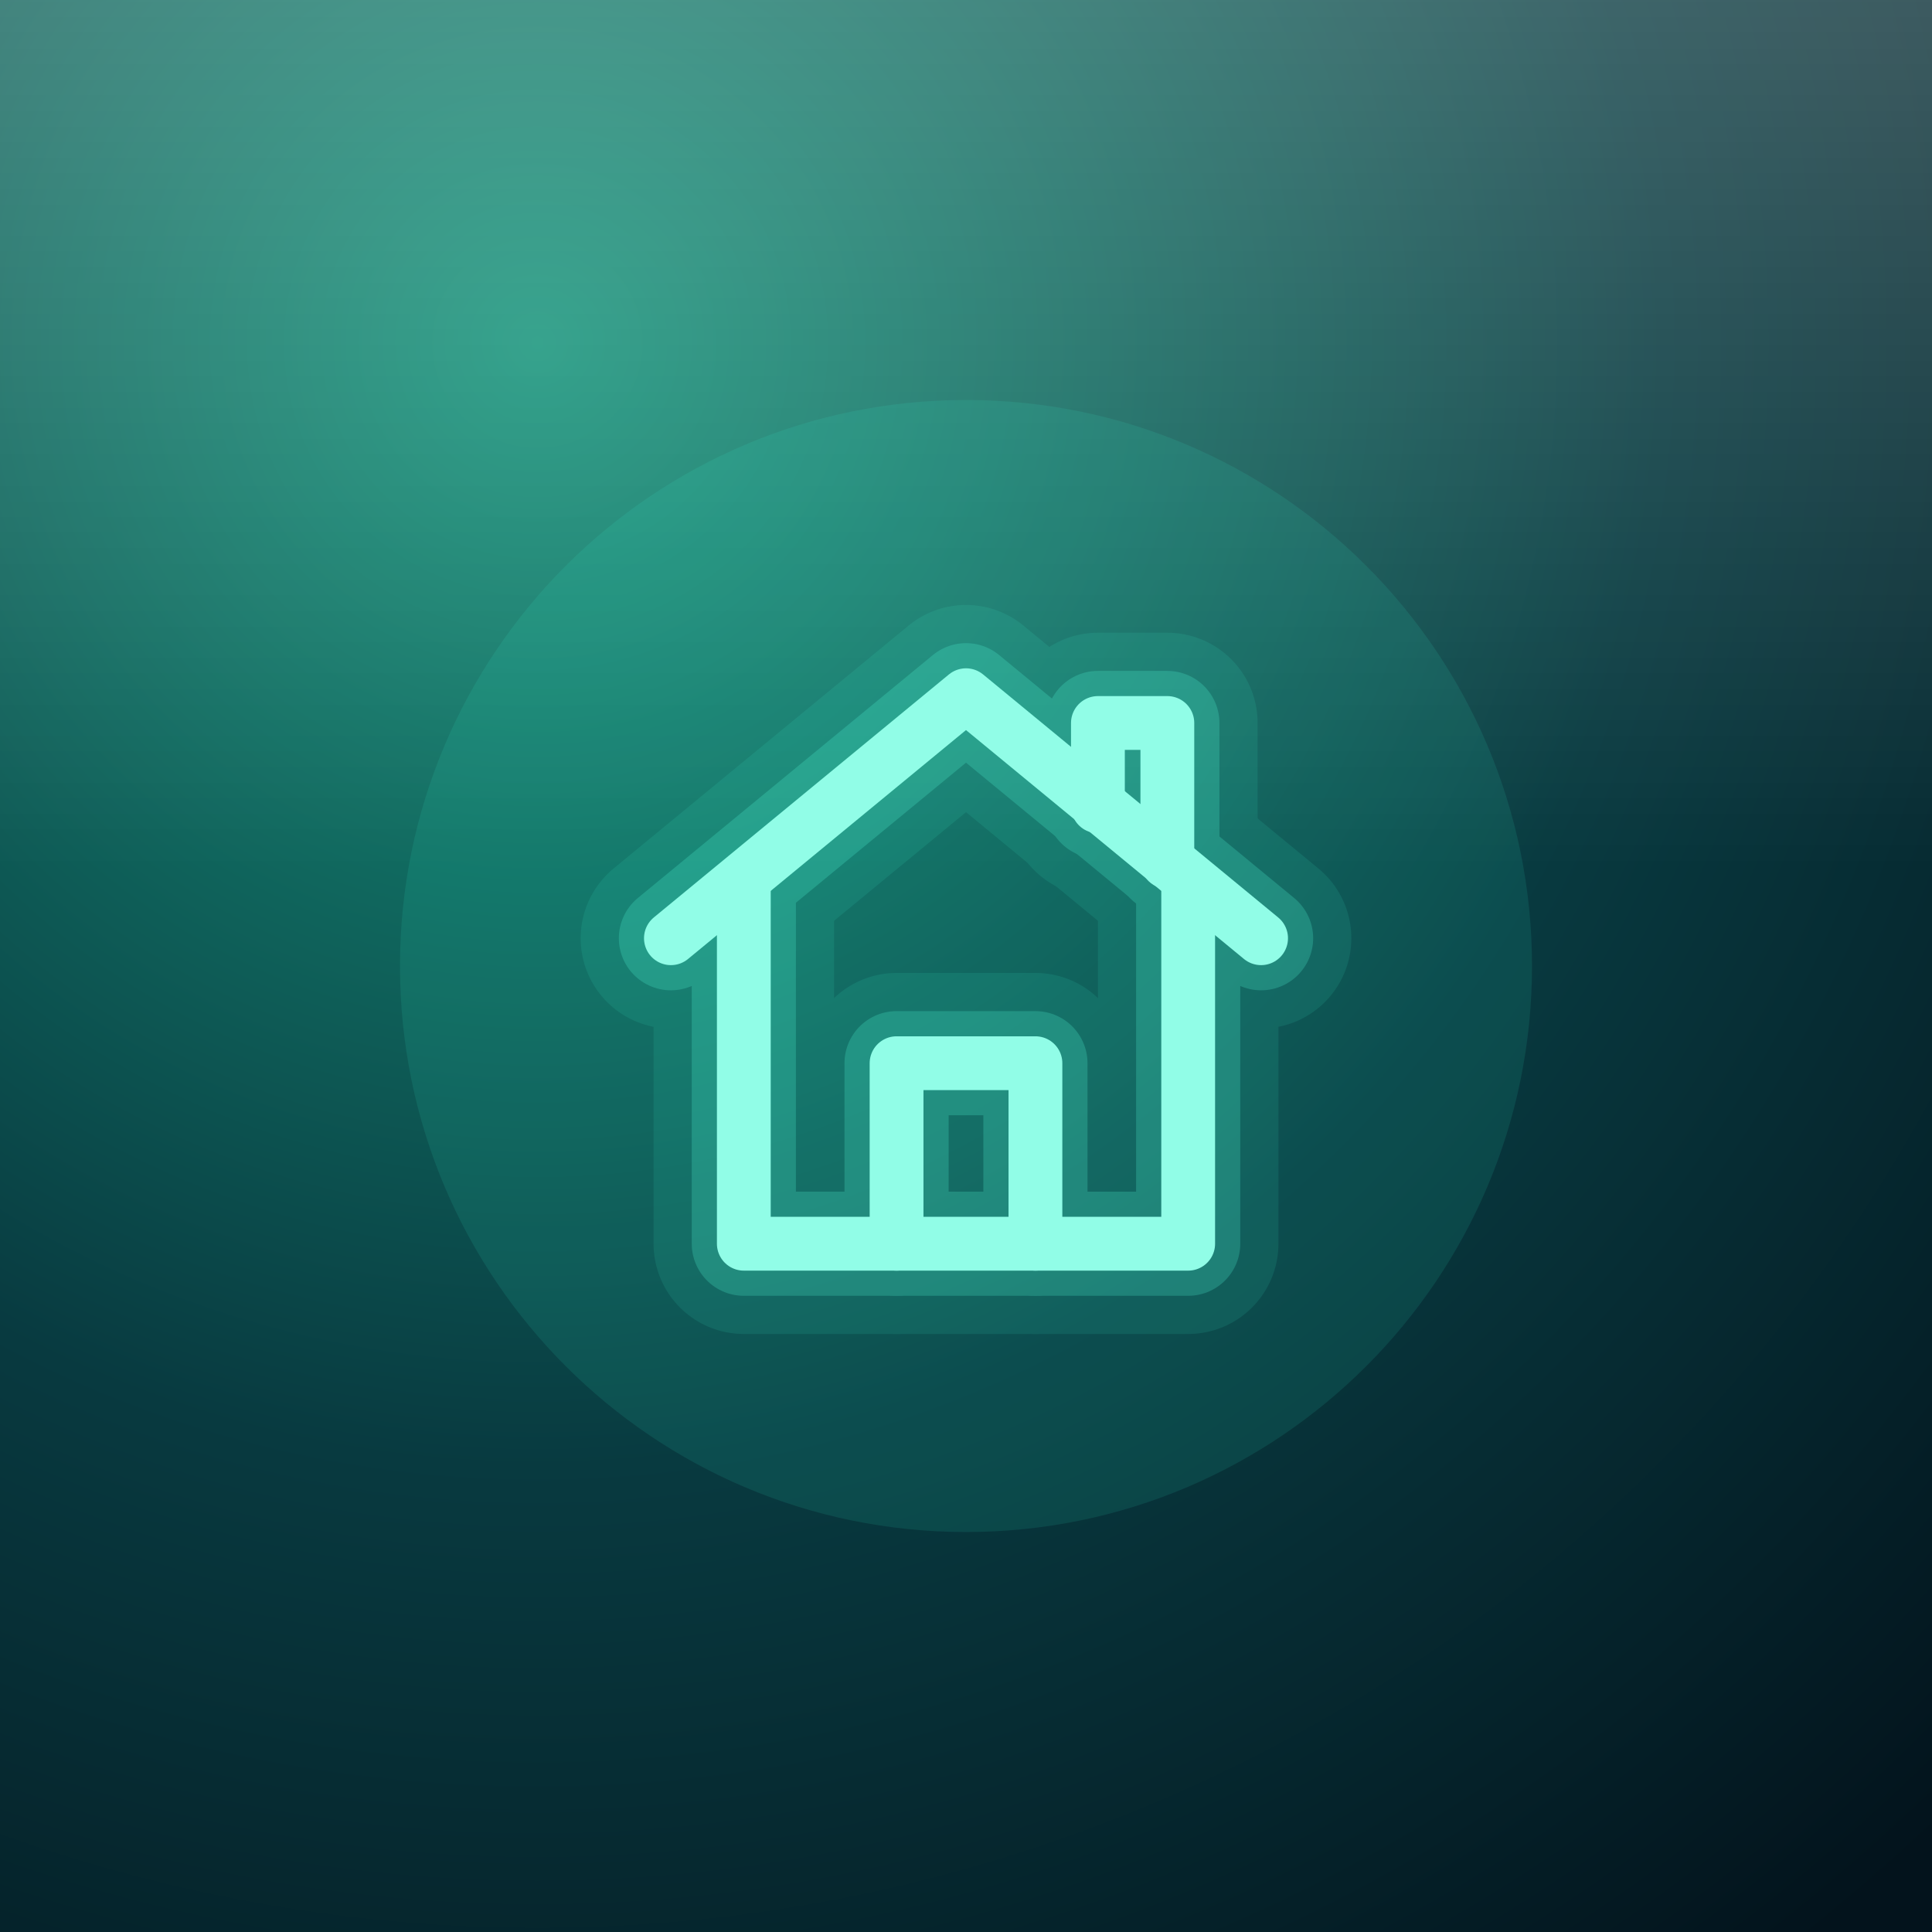
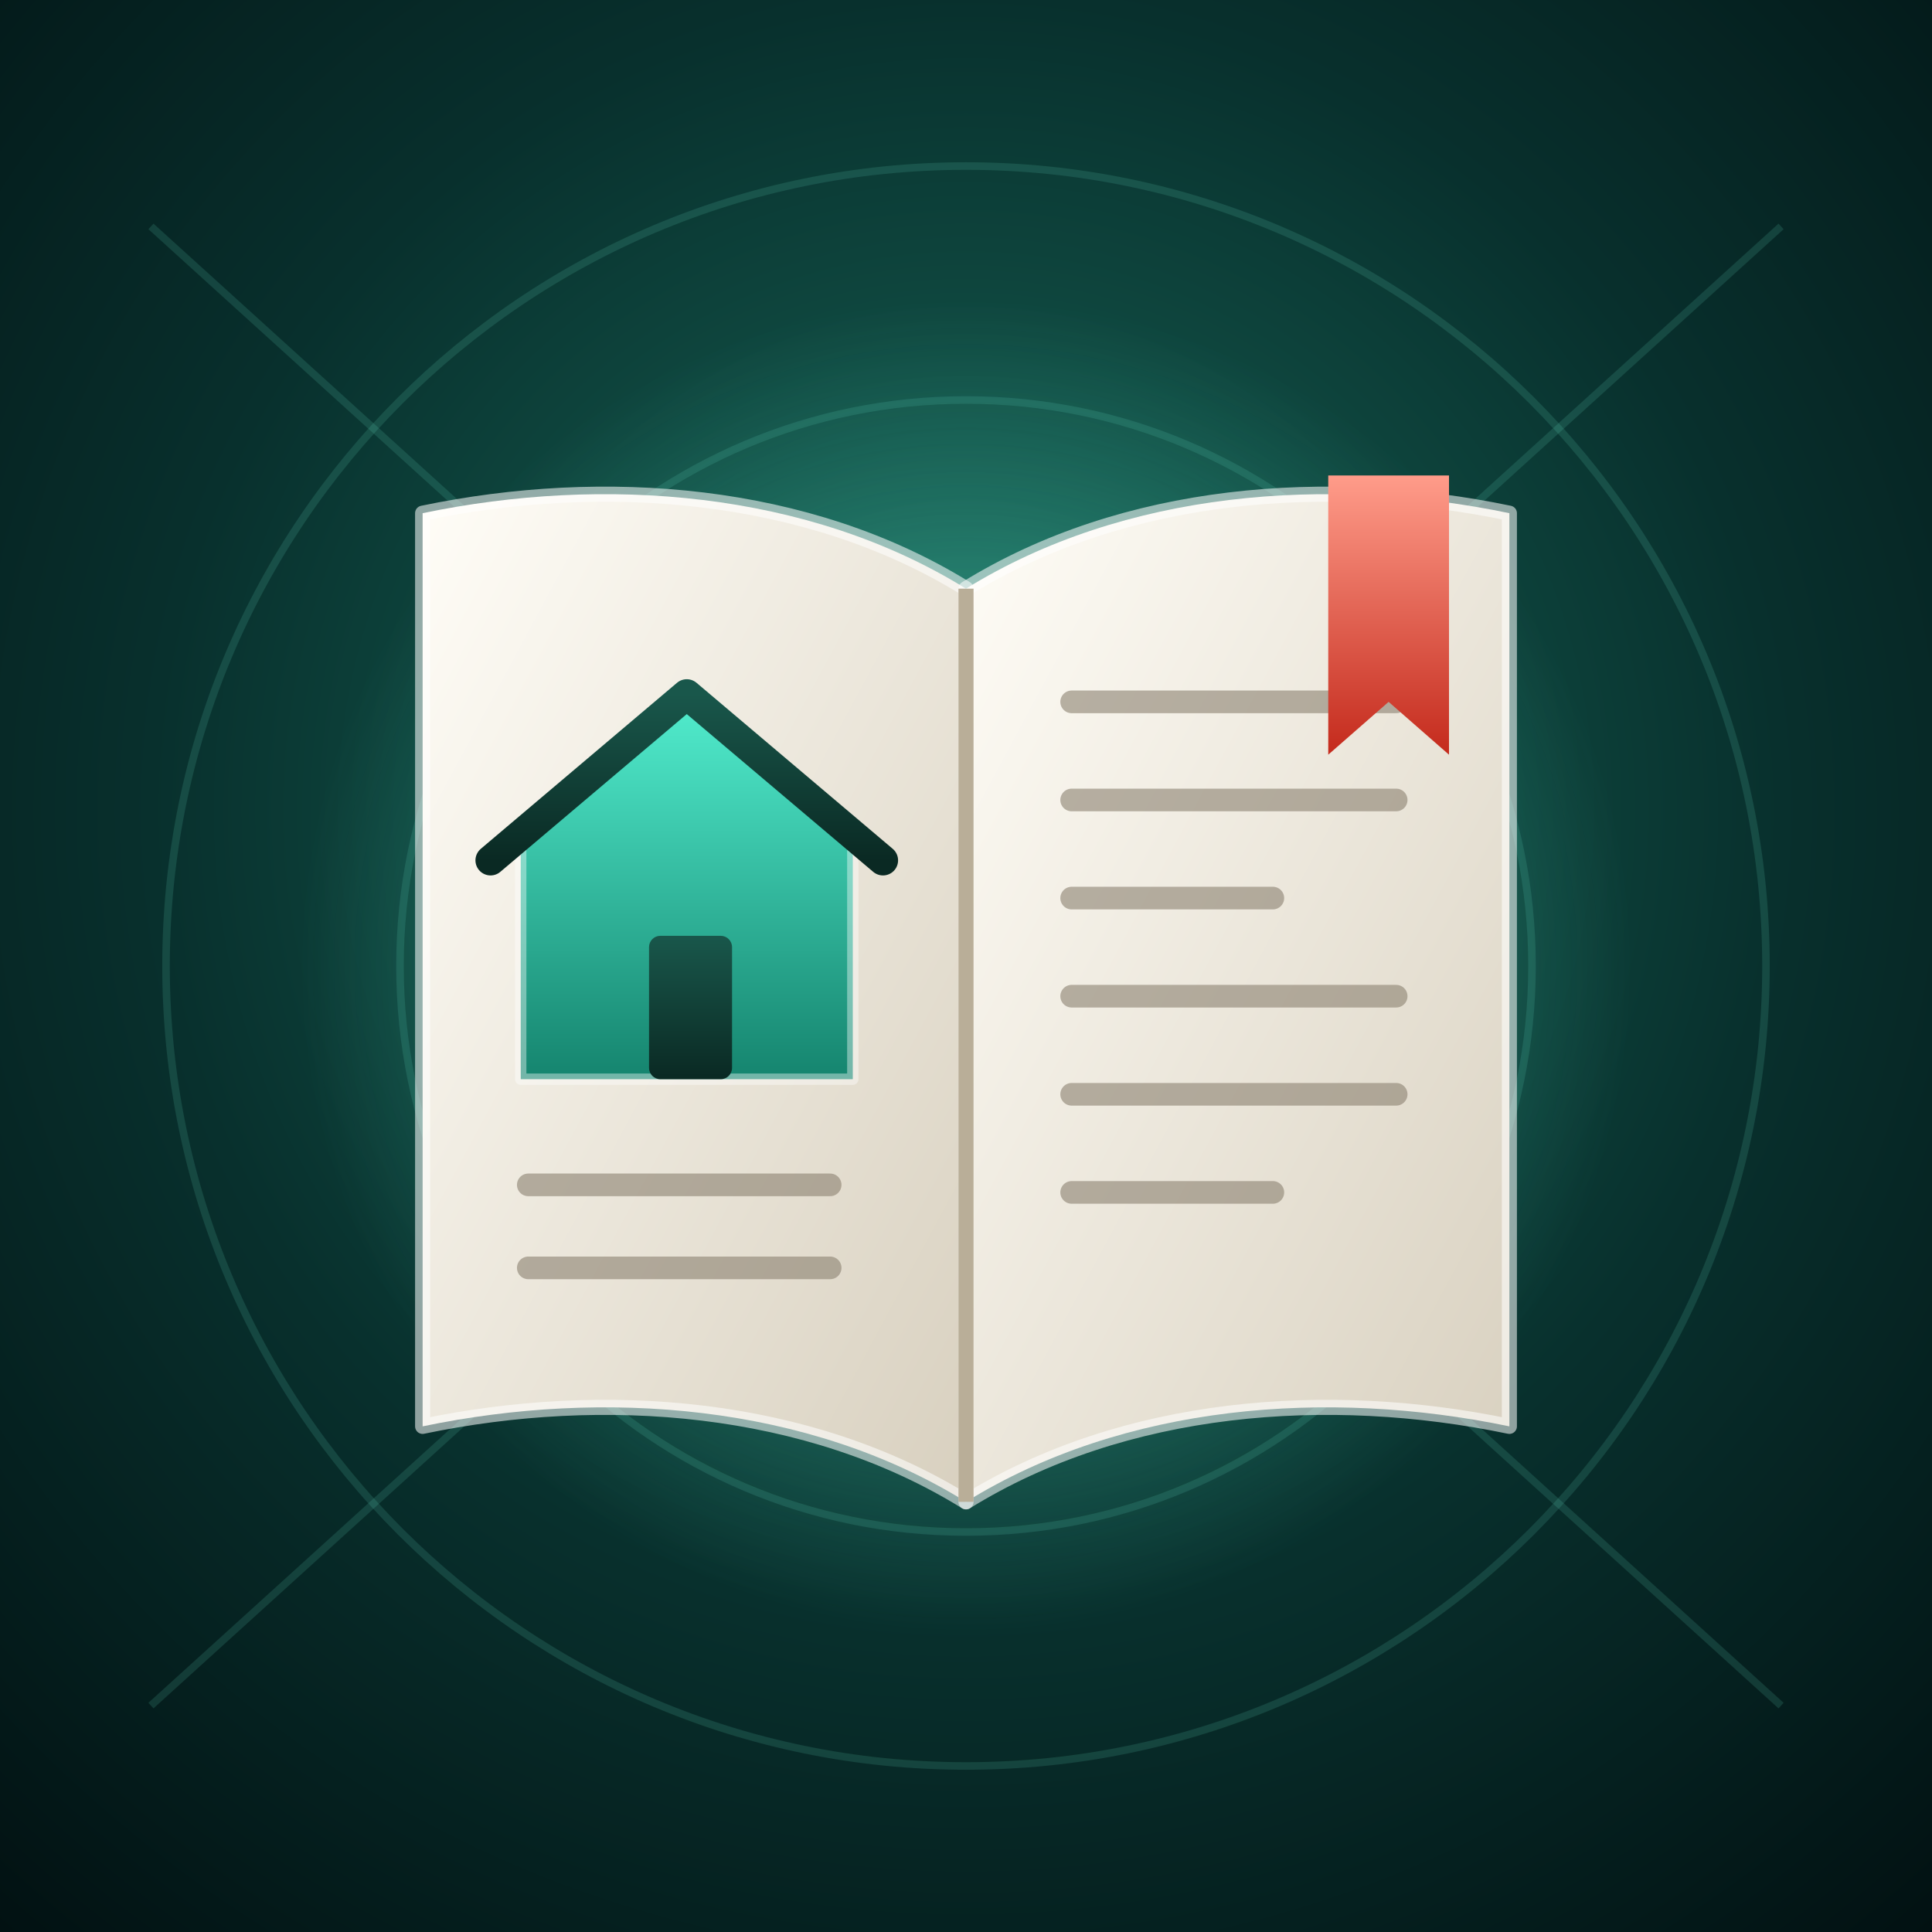
<svg xmlns="http://www.w3.org/2000/svg" viewBox="0 0 512 512">
  <defs>
-     <radialGradient id="b" cx="28%" cy="18%" r="105%">
-       <stop offset="0" stop-color="hsl(168 72% 34%)" />
-       <stop offset=".55" stop-color="hsl(186 78% 14%)" />
-       <stop offset="1" stop-color="hsl(200 80% 6%)" />
+     <radialGradient id="bg" cx="50%" cy="42%" r="76%">
+       <stop offset="0" stop-color="hsl(168 62% 26%)" />
+       <stop offset=".55" stop-color="hsl(176 70% 11%)" />
+       <stop offset="1" stop-color="hsl(184 80% 4%)" />
    </radialGradient>
-     <linearGradient id="s" x1="0" y1="0" x2="0" y2="1">
-       <stop offset="0" stop-color="#fff" stop-opacity=".22" />
-       <stop offset=".45" stop-color="#fff" stop-opacity="0" />
+     <radialGradient id="halo" cx="50%" cy="50%" r="50%">
+       <stop offset="0" stop-color="hsl(168 95% 68%)" stop-opacity=".5" />
+       <stop offset="1" stop-color="hsl(168 95% 68%)" stop-opacity="0" />
+     </radialGradient>
+     <linearGradient id="L" x1="0" y1="0" x2="1" y2="1">
+       <stop offset="0" stop-color="hsl(168 95% 86%)" />
+       <stop offset="1" stop-color="hsl(168 70% 46%)" />
    </linearGradient>
-     <clipPath id="c">
-       <rect width="512" height="512" />
-     </clipPath>
+     <linearGradient id="M" x1="0" y1="0" x2="0" y2="1">
+       <stop offset="0" stop-color="hsl(168 80% 62%)" />
+       <stop offset="1" stop-color="hsl(168 72% 30%)" />
+     </linearGradient>
+     <linearGradient id="D" x1="0" y1="0" x2="0" y2="1">
+       <stop offset="0" stop-color="hsl(168 55% 22%)" />
+       <stop offset="1" stop-color="hsl(168 60% 10%)" />
+     </linearGradient>
+     <linearGradient id="P" x1="0" y1="0" x2="1" y2="1">
+       <stop offset="0" stop-color="#fffdf7" />
+       <stop offset="1" stop-color="#d8d0bf" />
+     </linearGradient>
+     <linearGradient id="G" x1="0" y1="0" x2="0" y2="1">
+       <stop offset="0" stop-color="#ffe7a6" />
+       <stop offset="1" stop-color="#d9861c" />
+     </linearGradient>
+     <linearGradient id="R" x1="0" y1="0" x2="0" y2="1">
+       <stop offset="0" stop-color="#ff9c8a" />
+       <stop offset="1" stop-color="#c42a1c" />
+     </linearGradient>
+     <linearGradient id="S" x1="0" y1="0" x2="0" y2="1">
+       <stop offset="0" stop-color="#fff" stop-opacity=".35" />
+       <stop offset=".5" stop-color="#fff" stop-opacity="0" />
+     </linearGradient>
+     <linearGradient id="navy" x1="0" y1="0" x2="1" y2="1">
+       <stop offset="0" stop-color="#2c4274" />
+       <stop offset="1" stop-color="#101a36" />
+     </linearGradient>
  </defs>
-   <g clip-path="url(#c)">
-     <rect width="512" height="512" fill="url(#b)" />
-     <rect width="512" height="512" fill="url(#s)" />
-     <circle cx="256" cy="256" r="150" fill="hsl(168 95% 60%)" opacity=".10" />
+   <rect width="512" height="512" fill="url(#bg)" />
+   <g fill="none" stroke="hsl(168 90% 72%)" stroke-opacity=".13" stroke-width="2">
+     <circle cx="256" cy="256" r="150" />
+     <circle cx="256" cy="256" r="212" />
+     <path d="M256 256L40 60M256 256L472 60M256 256L40 452M256 256L472 452" />
  </g>
-   <g transform="translate(256 256) scale(9.2) translate(-12 -12)" fill="none" stroke-linecap="round" stroke-linejoin="round" color="hsl(168 96% 76%)">
-     <g stroke="hsl(168 100% 62%)" stroke-width="5.2" opacity=".10">
-       <path d="M3.5 11.2L12 4.2l8.5 7" />
-       <path d="M5.6 9.6V20h12.8V9.6" />
-       <path d="M10 20v-5.2h4V20" />
-       <path d="M15.8 7.4V5h2v4" />
-     </g>
-     <g stroke="hsl(168 100% 66%)" stroke-width="3" opacity=".22">
-       <path d="M3.5 11.2L12 4.2l8.5 7" />
-       <path d="M5.6 9.6V20h12.8V9.6" />
-       <path d="M10 20v-5.2h4V20" />
-       <path d="M15.8 7.4V5h2v4" />
-     </g>
-     <g stroke="hsl(168 96% 78%)" stroke-width="1.55">
-       <path d="M3.5 11.2L12 4.2l8.5 7" />
-       <path d="M5.6 9.6V20h12.8V9.6" />
-       <path d="M10 20v-5.2h4V20" />
-       <path d="M15.8 7.4V5h2v4" />
-     </g>
-   </g>
+   <circle cx="256" cy="256" r="178" fill="url(#halo)" />
+   <path d="M256 156C214 130 160 126 112 136V378C160 368 214 372 256 398Z" fill="url(#P)" stroke="#fff" stroke-opacity=".55" stroke-width="4" stroke-linejoin="round" />
+   <path d="M256 156C298 130 352 126 400 136V378C352 368 298 372 256 398Z" fill="url(#P)" stroke="#fff" stroke-opacity=".55" stroke-width="4" stroke-linejoin="round" />
+   <path d="M256 156V398" stroke="#b9ae98" stroke-width="4" />
+   <path d="M182 186L226 222V286H138V222Z" fill="url(#M)" stroke="#fff" stroke-opacity=".4" stroke-width="3" stroke-linejoin="round" />
+   <rect x="172" y="248" width="22" height="38" rx="3" fill="url(#D)" />
+   <path d="M130 228L182 184 234 228" fill="none" stroke="url(#D)" stroke-width="8" stroke-linecap="round" stroke-linejoin="round" />
+   <path d="M140 314H220" stroke="#8a8070" stroke-width="6" stroke-linecap="round" opacity="0.6" />
+   <path d="M140 336H220" stroke="#8a8070" stroke-width="6" stroke-linecap="round" opacity="0.6" />
+   <path d="M284 186H370" stroke="#8a8070" stroke-width="6" stroke-linecap="round" opacity="0.6" />
+   <path d="M284 212H370" stroke="#8a8070" stroke-width="6" stroke-linecap="round" opacity="0.6" />
+   <path d="M284 238H337.32" stroke="#8a8070" stroke-width="6" stroke-linecap="round" opacity="0.6" />
+   <path d="M284 264H370" stroke="#8a8070" stroke-width="6" stroke-linecap="round" opacity="0.6" />
+   <path d="M284 290H370" stroke="#8a8070" stroke-width="6" stroke-linecap="round" opacity="0.6" />
+   <path d="M284 316H337.32" stroke="#8a8070" stroke-width="6" stroke-linecap="round" opacity="0.6" />
+   <path d="M352 126V200L368 186 384 200V126" fill="url(#R)" />
</svg>
